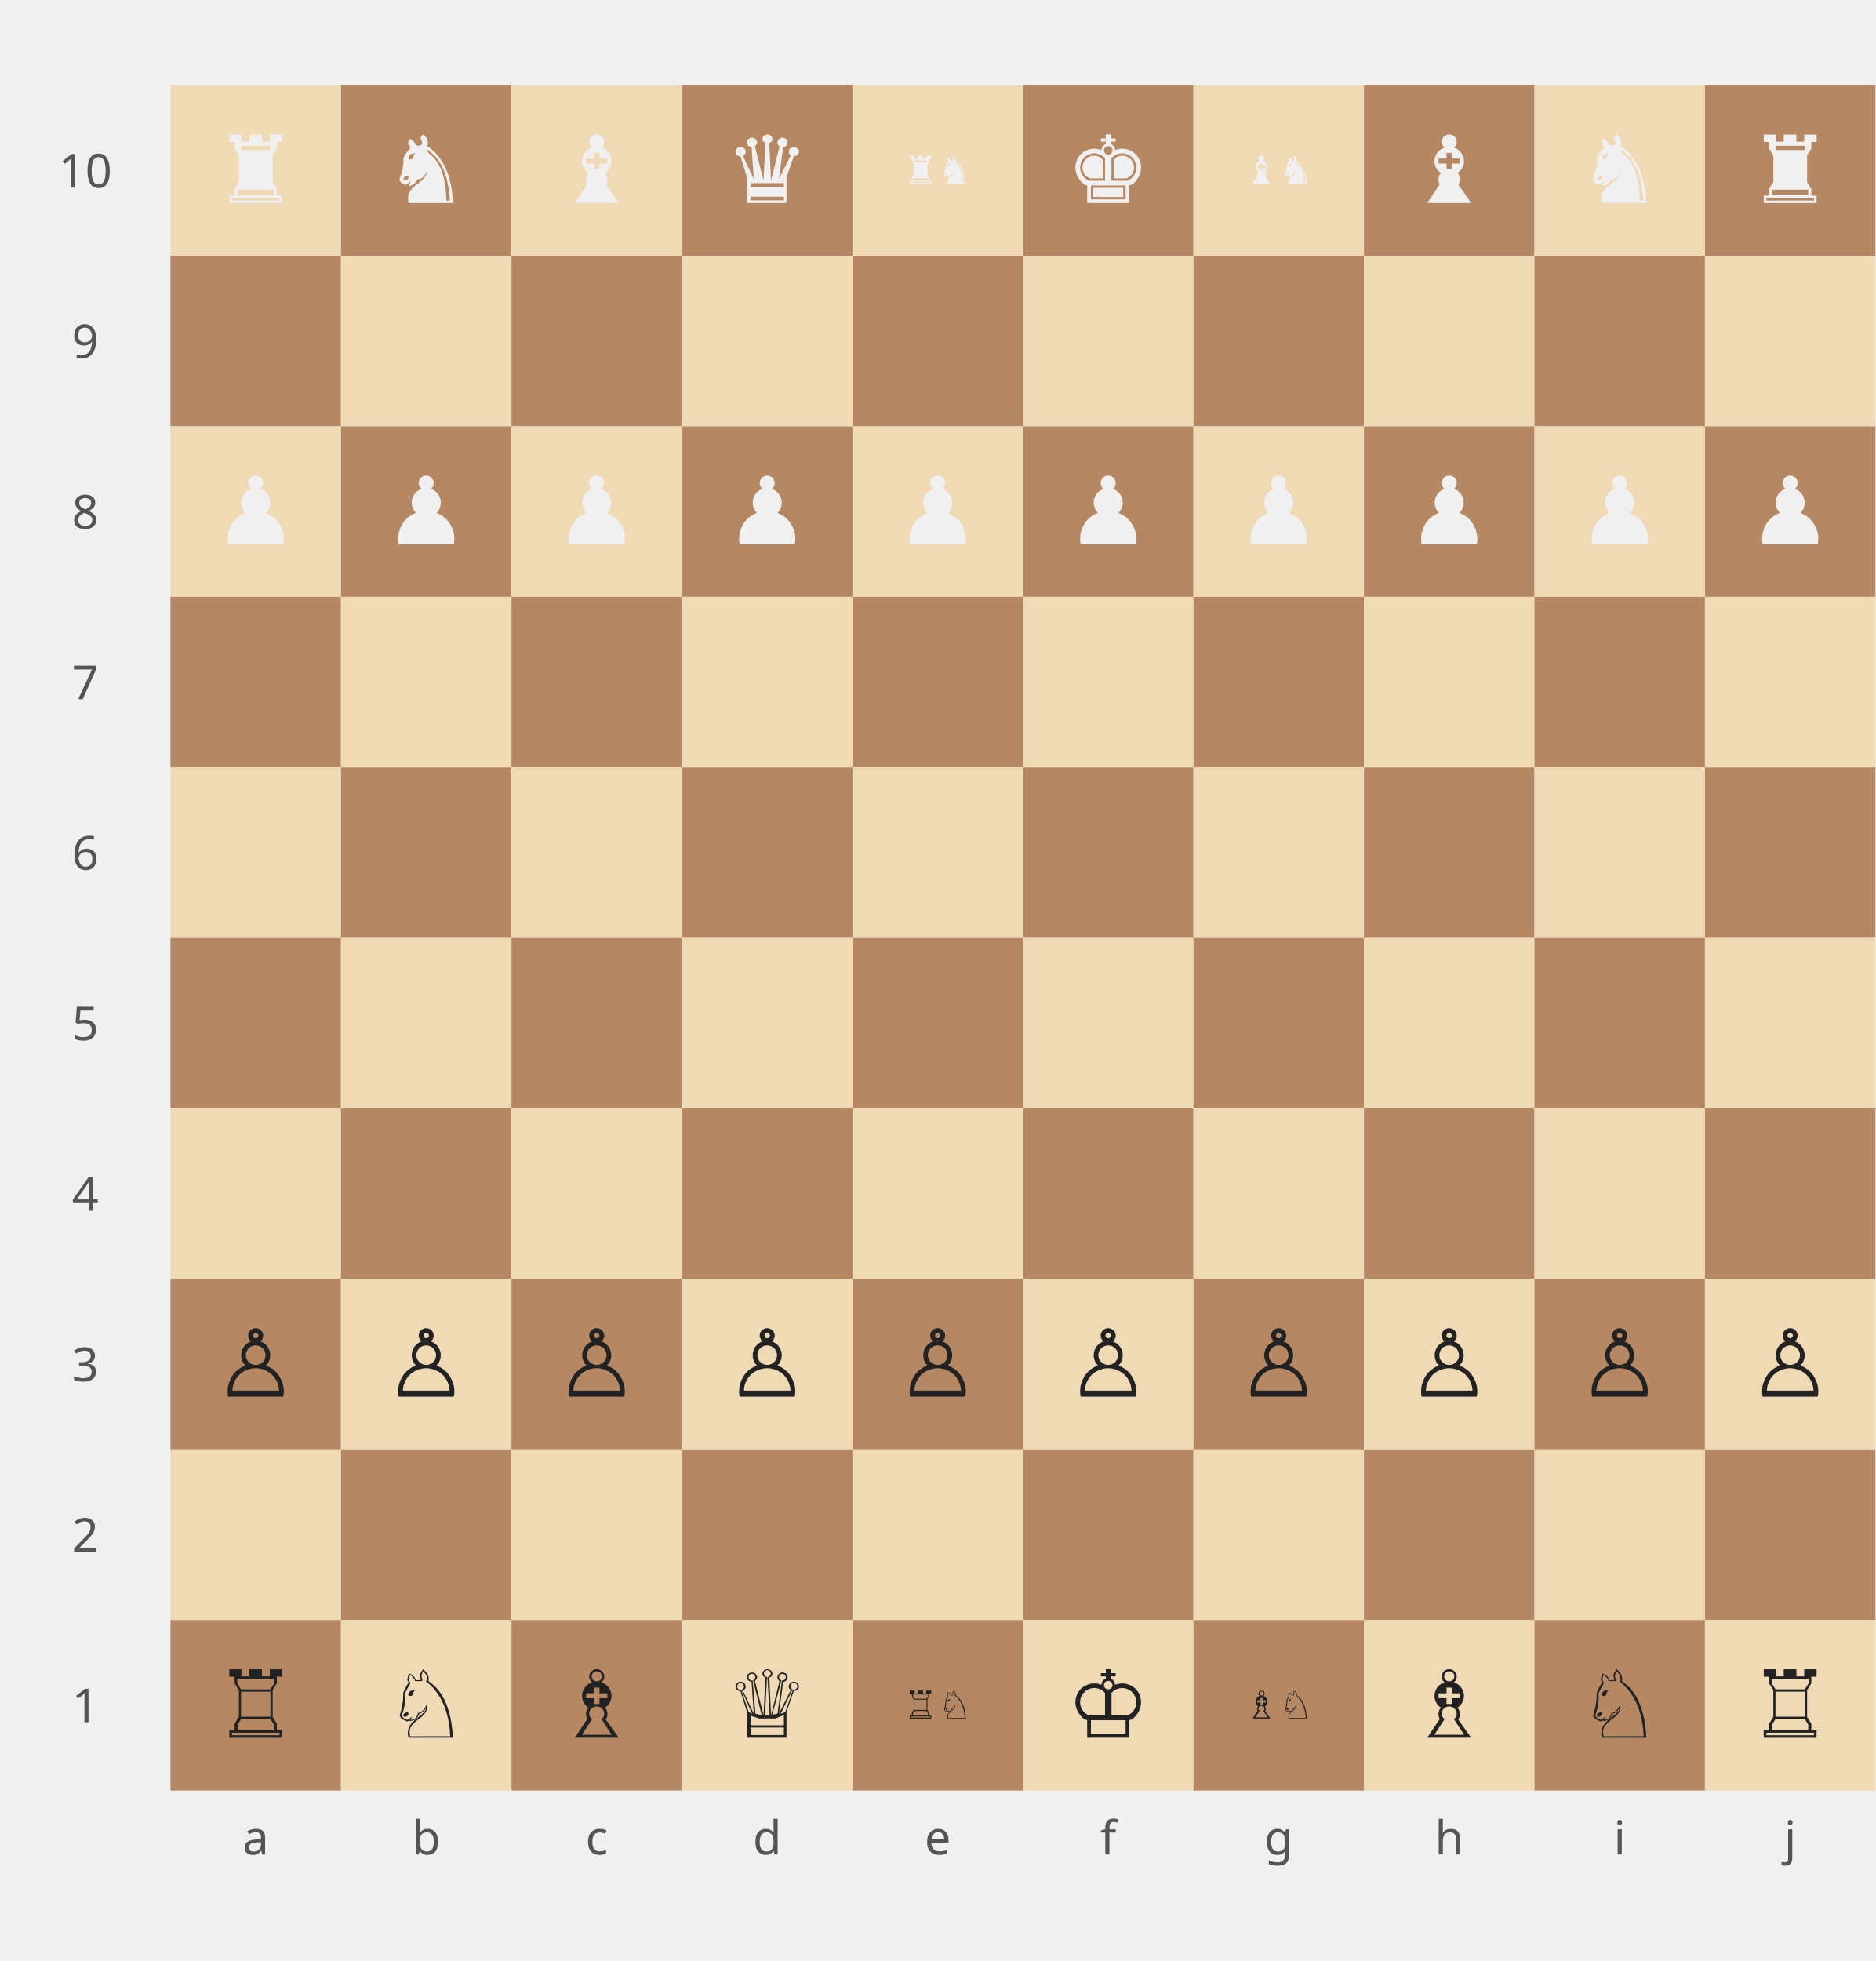
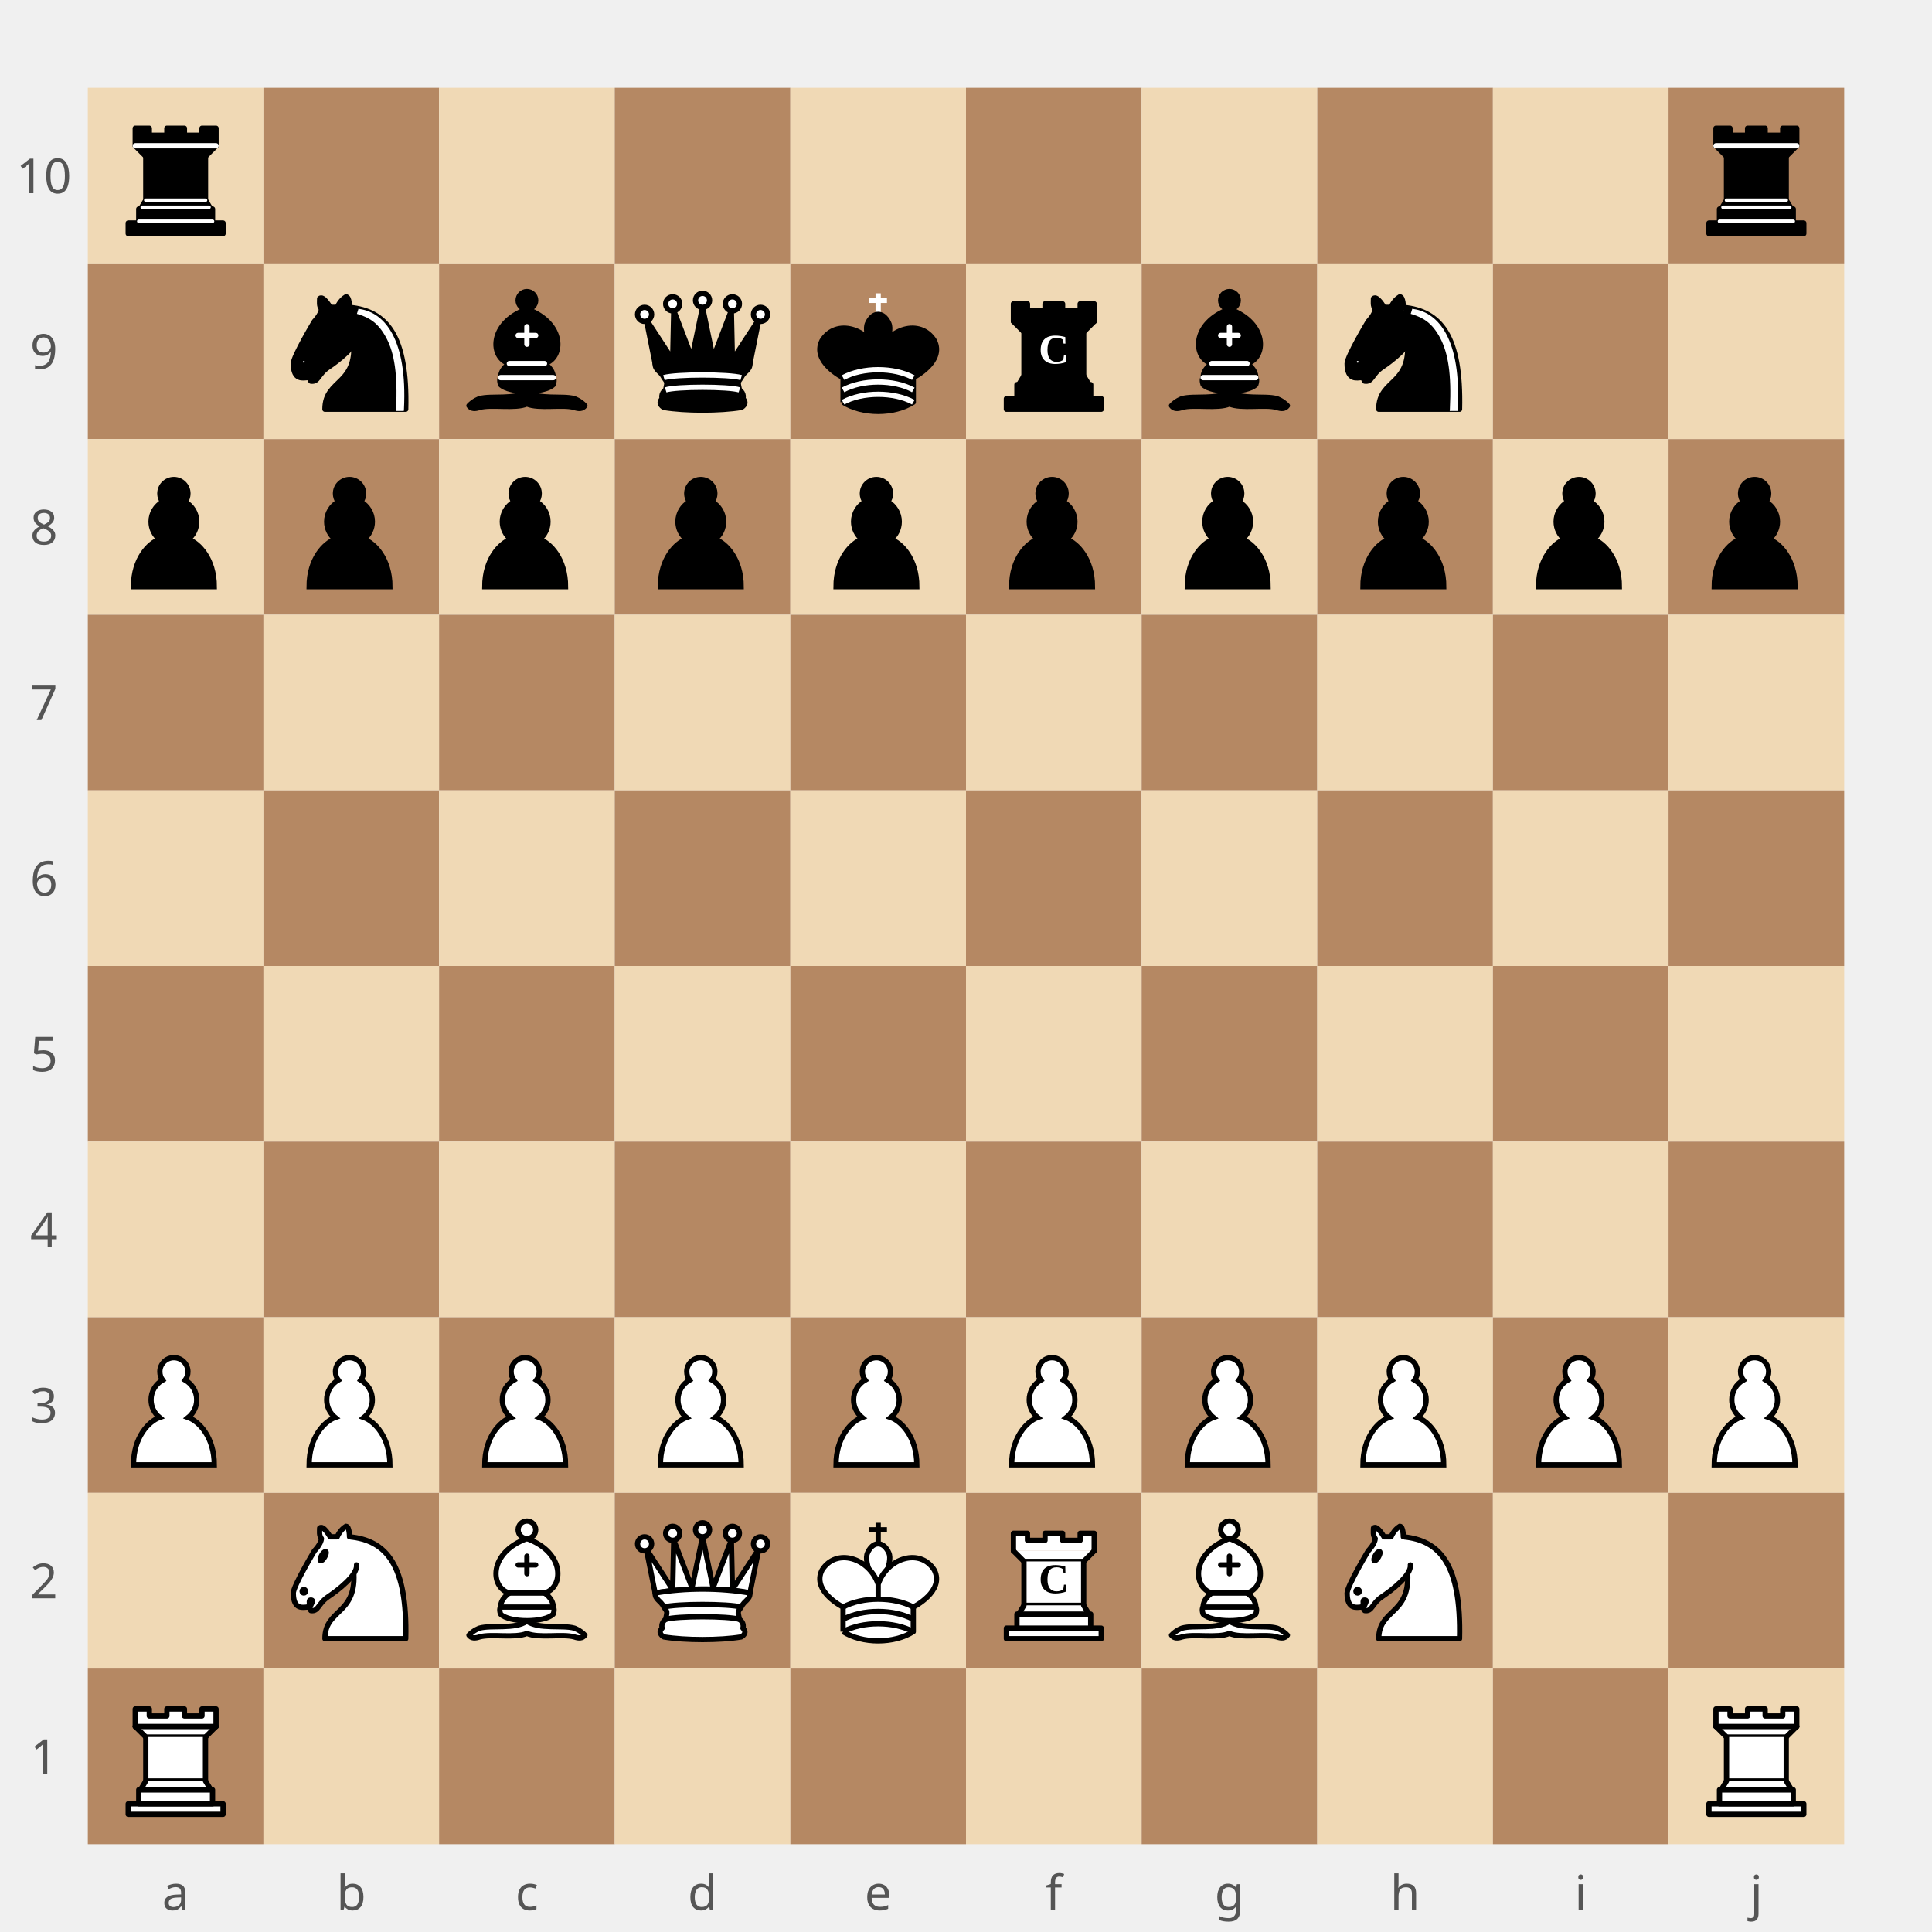
- <svg xmlns="http://www.w3.org/2000/svg" viewBox="0 0 440 460" width="440" height="460">
+ <svg xmlns="http://www.w3.org/2000/svg" viewBox="0 0 440 440" width="440" height="440">
+   <defs>
+     <symbol id="piece-r" viewBox="0 0 45 45">
+       <g style="fill:#000;stroke:#000;stroke-width:1.5;stroke-linecap:round;stroke-linejoin:round">
+         <path d="M 9,39 L 36,39 L 36,36 L 9,36 L 9,39 z" />
+         <path d="M 12,36 L 12,32 L 33,32 L 33,36 L 12,36 z" />
+         <path d="M 11,14 L 11,9 L 15,9 L 15,11 L 20,11 L 20,9 L 25,9 L 25,11 L 30,11 L 30,9 L 34,9 L 34,14" />
+         <path d="M 34,14 L 31,17 L 14,17 L 11,14" />
+         <path d="M 31,17 L 31,29.5 L 14,29.5 L 14,17" />
+         <path d="M 31,29.5 L 32.5,32 L 12.5,32 L 14,29.5" />
+         <path d="M 11,14 L 34,14" style="fill:none;stroke:#fff;stroke-linejoin:miter" />
+         <path d="M 12,35.5 L 33,35.5" style="fill:none;stroke:#fff;stroke-width:1" />
+         <path d="M 13,31.5 L 32,31.5" style="fill:none;stroke:#fff;stroke-width:1" />
+         <path d="M 14,29.5 L 31,29.5" style="fill:none;stroke:#fff;stroke-width:1" />
+       </g>
+     </symbol>
+     <symbol id="piece-n" viewBox="0 0 45 45">
+       <g style="fill:none;stroke:#000;stroke-width:1.5;stroke-linecap:round;stroke-linejoin:round">
+         <path d="M 22,10 C 32.5,11 38.5,18 38,39 L 15,39 C 15,30 25,32.5 23,18" style="fill:#000" />
+         <path d="M 24,18 C 24.38,20.91 18.45,25.37 16,27 C 13,29 13.18,31.34 11,31 C 9.958,30.06 12.41,27.96 11,28 C 10,28 11.19,29.23 10,30 C 9,30 5.997,31 6,26 C 6,24 12,14 12,14 C 12,14 13.89,12.1 14,10.5 C 13.27,9.506 13.5,8.5 13.5,7.5 C 14.5,6.5 16.5,10 16.5,10 L 18.5,10 C 18.5,10 19.28,8.008 21,7 C 22,7 22,10 22,10" style="fill:#000" />
+         <path d="M 9.5,25.5 A 0.5,0.5 0 1 1 8.5,25.5 A 0.5,0.5 0 1 1 9.5,25.5 z" style="fill:#fff" />
+         <path d="M 15,15.5 A 0.5,1.5 0 1 1 14,15.5 A 0.5,1.5 0 1 1 15,15.5 z" transform="matrix(0.866,0.5,-0.5,0.866,9.693,-5.173)" style="fill:#fff" />
+         <path d="M 24.55,10.4 L 24.1,11.85 L 24.6,12 C 27.75,13 30.25,14.49 32.5,18.75 C 34.75,23.01 35.75,29.06 35.25,39 L 35.2,39.5 L 37.45,39.5 L 37.5,39 C 38,28.94 36.62,22.15 34.25,17.66 C 31.88,13.17 28.46,11.02 25.06,10.5 L 24.55,10.4 z" style="fill:#fff;stroke:none" />
+       </g>
+     </symbol>
+     <symbol id="piece-b" viewBox="0 0 45 45">
+       <g style="fill:none;stroke:#000;stroke-width:1.5;stroke-linecap:round;stroke-linejoin:round">
+         <g style="fill:#000;stroke-linecap:butt">
+           <path d="M 9,36 C 12.39,35.03 19.11,36.43 22.5,34 C 25.89,36.43 32.61,35.03 36,36 C 36,36 37.65,36.54 39,38 C 38.32,38.97 37.2,38.91 36,38.5 C 32.61,37.53 25.89,38.96 22.5,37.5 C 19.11,38.96 12.39,37.53 9,38.5 C 7.8,38.91 6.68,38.97 6,38 C 7.35,36.54 9,36 9,36 z" />
+           <path d="M 15,32 C 17.5,34.5 27.5,34.5 30,32 C 30.5,30.5 30,30 30,30 C 30,27.5 27.5,26 27.5,26 C 33,24.5 33.5,14.5 22.5,10.5 C 11.5,14.5 12,24.5 17.5,26 C 17.5,26 15,27.5 15,30 C 15,30 14.5,30.5 15,32 z" />
+           <path d="M 25,8 A 2.5,2.5 0 1 1 20,8 A 2.5,2.5 0 1 1 25,8 z" />
+         </g>
+         <path d="M 17.5,26 L 27.5,26 M 15,30 L 30,30 M 22.5,15.5 L 22.5,20.5 M 20,18 L 25,18" style="fill:none;stroke:#fff;stroke-linejoin:miter" />
+       </g>
+     </symbol>
+     <symbol id="piece-q" viewBox="0 0 45 45">
+       <g style="fill:#000;stroke:#000;stroke-width:1.5;stroke-linejoin:round">
+         <path d="M 9,26 C 17.5,24.5 30,24.5 36,26 L 38.5,13.5 L 31,25 L 30.7,10.9 L 25.5,24.5 L 22.5,10 L 19.5,24.5 L 14.3,10.9 L 14,25 L 6.5,13.5 L 9,26 z" />
+         <path d="M 9,26 C 9,28 10.5,28 11.5,30 C 12.5,31.5 12.5,31 12,33.5 C 10.5,34.5 11,36 11,36 C 9.5,37.5 11.5,38.5 11.5,38.5 C 17.5,39.5 27.5,39.5 33.5,38.5 C 33.5,38.5 35.5,37.5 34,36 C 34,36 34.5,34.5 33,33.5 C 32.5,31 32.5,31.5 33.5,30 C 34.5,28 36,28 36,26 C 27.5,24.5 17.5,24.5 9,26 z" />
+         <path d="M 11.5,30 C 15,29 30,29 33.5,30" style="fill:none;stroke:#fff" />
+         <path d="M 12,33.5 C 15,32.5 30,32.5 33,33.5" style="fill:none;stroke:#fff" />
+         <circle cx="6" cy="12" r="2" style="fill:#fff" />
+         <circle cx="14" cy="9" r="2" style="fill:#fff" />
+         <circle cx="22.5" cy="8" r="2" style="fill:#fff" />
+         <circle cx="31" cy="9" r="2" style="fill:#fff" />
+         <circle cx="39" cy="12" r="2" style="fill:#fff" />
+       </g>
+     </symbol>
+     <symbol id="piece-k" viewBox="0 0 45 45">
+       <g style="fill:#000;stroke:#000;stroke-width:1.5;stroke-linejoin:round">
+         <path d="M 22.5,11.63 L 22.5,6" style="fill:none;stroke:#fff;stroke-linejoin:miter" />
+         <path d="M 20,8 L 25,8" style="fill:none;stroke:#fff;stroke-linejoin:miter" />
+         <path d="M 22.5,25 C 22.5,25 27,17.5 25.5,14.5 C 25.5,14.5 24.5,12 22.5,12 C 20.5,12 19.5,14.5 19.5,14.5 C 18,17.5 22.5,25 22.5,25" />
+         <path d="M 12.5,37 C 18,40.5 27,40.5 32.5,37 L 32.5,30 C 32.5,30 41.5,25.5 38.5,19.5 C 34.5,13 25,16 22.5,23.5 L 22.5,27 L 22.5,23.5 C 20,16 10.5,13 6.5,19.5 C 3.5,25.5 12.5,30 12.5,30 L 12.5,37" />
+         <path d="M 12.5,30 C 18,27 27,27 32.5,30" style="fill:none;stroke:#fff" />
+         <path d="M 12.5,33.5 C 18,30.5 27,30.5 32.5,33.5" style="fill:none;stroke:#fff" />
+         <path d="M 12.5,37 C 18,34 27,34 32.5,37" style="fill:none;stroke:#fff" />
+       </g>
+     </symbol>
+     <symbol id="piece-c" viewBox="0 0 45 45">
+       <g style="fill:#000;stroke:#000;stroke-width:1.5;stroke-linecap:round;stroke-linejoin:round">
+         <path d="M 9,39 L 36,39 L 36,36 L 9,36 L 9,39 z" />
+         <path d="M 12,36 L 12,32 L 33,32 L 33,36 L 12,36 z" />
+         <path d="M 11,14 L 11,9 L 15,9 L 15,11 L 20,11 L 20,9 L 25,9 L 25,11 L 30,11 L 30,9 L 34,9 L 34,14" />
+         <path d="M 34,14 L 31,17 L 14,17 L 11,14" />
+         <path d="M 31,17 L 31,29.5 L 14,29.5 L 14,17" />
+         <path d="M 31,29.5 L 32.5,32 L 12.5,32 L 14,29.5" />
+       </g>
+       <text x="22.5" y="26" text-anchor="middle" font-size="12" font-weight="bold" fill="#fff">C</text>
+     </symbol>
+     <symbol id="piece-p" viewBox="0 0 45 45">
+       <path d="M 22,9 C 19.79,9 18,10.79 18,13 C 18,13.89 18.29,14.71 18.78,15.38 C 16.83,16.5 15.5,18.59 15.5,21 C 15.5,23.03 16.44,24.84 17.91,26.03 C 14.91,27.09 10.5,31.58 10.5,39.5 L 33.5,39.5 C 33.5,31.58 29.09,27.09 26.09,26.03 C 27.56,24.84 28.5,23.03 28.5,21 C 28.5,18.59 27.17,16.5 25.22,15.38 C 25.71,14.71 26,13.89 26,13 C 26,10.79 24.21,9 22,9 z" style="fill:#000;stroke:#000;stroke-width:1.5;stroke-linecap:round" />
+     </symbol>
+     <symbol id="piece-P" viewBox="0 0 45 45">
+       <path d="M 22,9 C 19.79,9 18,10.79 18,13 C 18,13.89 18.29,14.71 18.78,15.38 C 16.83,16.5 15.5,18.59 15.5,21 C 15.5,23.03 16.44,24.84 17.91,26.03 C 14.91,27.09 10.5,31.58 10.5,39.5 L 33.5,39.5 C 33.5,31.58 29.09,27.09 26.09,26.03 C 27.56,24.84 28.5,23.03 28.5,21 C 28.5,18.59 27.17,16.5 25.22,15.38 C 25.71,14.71 26,13.89 26,13 C 26,10.79 24.21,9 22,9 z" style="fill:#fff;stroke:#000;stroke-width:1.5;stroke-linecap:round" />
+     </symbol>
+     <symbol id="piece-N" viewBox="0 0 45 45">
+       <g style="fill:none;stroke:#000;stroke-width:1.5;stroke-linecap:round;stroke-linejoin:round">
+         <path d="M 22,10 C 32.5,11 38.5,18 38,39 L 15,39 C 15,30 25,32.5 23,18" style="fill:#fff" />
+         <path d="M 24,18 C 24.38,20.91 18.45,25.37 16,27 C 13,29 13.18,31.34 11,31 C 9.958,30.06 12.41,27.96 11,28 C 10,28 11.19,29.23 10,30 C 9,30 5.997,31 6,26 C 6,24 12,14 12,14 C 12,14 13.89,12.1 14,10.5 C 13.27,9.506 13.5,8.5 13.5,7.5 C 14.5,6.5 16.5,10 16.5,10 L 18.5,10 C 18.5,10 19.28,8.008 21,7 C 22,7 22,10 22,10" style="fill:#fff" />
+         <path d="M 9.5,25.5 A 0.5,0.5 0 1 1 8.5,25.5 A 0.5,0.5 0 1 1 9.5,25.5 z" style="fill:#000" />
+         <path d="M 15,15.5 A 0.5,1.5 0 1 1 14,15.5 A 0.5,1.5 0 1 1 15,15.5 z" transform="matrix(0.866,0.5,-0.5,0.866,9.693,-5.173)" style="fill:#000" />
+       </g>
+     </symbol>
+     <symbol id="piece-B" viewBox="0 0 45 45">
+       <g style="fill:none;stroke:#000;stroke-width:1.5;stroke-linecap:round;stroke-linejoin:round">
+         <g style="fill:#fff;stroke-linecap:butt">
+           <path d="M 9,36 C 12.39,35.03 19.11,36.43 22.5,34 C 25.89,36.43 32.61,35.03 36,36 C 36,36 37.65,36.54 39,38 C 38.32,38.97 37.2,38.91 36,38.5 C 32.61,37.53 25.89,38.96 22.5,37.5 C 19.11,38.96 12.39,37.53 9,38.5 C 7.8,38.91 6.68,38.97 6,38 C 7.35,36.54 9,36 9,36 z" />
+           <path d="M 15,32 C 17.5,34.5 27.5,34.5 30,32 C 30.5,30.5 30,30 30,30 C 30,27.5 27.5,26 27.5,26 C 33,24.5 33.5,14.5 22.5,10.5 C 11.5,14.5 12,24.5 17.5,26 C 17.5,26 15,27.5 15,30 C 15,30 14.5,30.5 15,32 z" />
+           <path d="M 25,8 A 2.5,2.5 0 1 1 20,8 A 2.5,2.5 0 1 1 25,8 z" />
+         </g>
+         <path d="M 17.5,26 L 27.5,26 M 15,30 L 30,30 M 22.5,15.5 L 22.5,20.5 M 20,18 L 25,18" style="fill:none;stroke:#000;stroke-linejoin:miter" />
+       </g>
+     </symbol>
+     <symbol id="piece-Q" viewBox="0 0 45 45">
+       <g style="fill:#fff;stroke:#000;stroke-width:1.5;stroke-linejoin:round">
+         <path d="M 9,26 C 17.5,24.5 30,24.5 36,26 L 38.5,13.5 L 31,25 L 30.7,10.9 L 25.5,24.5 L 22.5,10 L 19.5,24.5 L 14.3,10.9 L 14,25 L 6.5,13.5 L 9,26 z" />
+         <path d="M 9,26 C 9,28 10.5,28 11.5,30 C 12.5,31.5 12.5,31 12,33.5 C 10.5,34.5 11,36 11,36 C 9.5,37.5 11.5,38.5 11.5,38.5 C 17.5,39.5 27.5,39.5 33.5,38.5 C 33.5,38.5 35.5,37.5 34,36 C 34,36 34.5,34.5 33,33.5 C 32.5,31 32.5,31.5 33.5,30 C 34.5,28 36,28 36,26 C 27.5,24.5 17.5,24.5 9,26 z" />
+         <path d="M 11.5,30 C 15,29 30,29 33.5,30" style="fill:none" />
+         <path d="M 12,33.5 C 15,32.5 30,32.5 33,33.5" style="fill:none" />
+         <circle cx="6" cy="12" r="2" />
+         <circle cx="14" cy="9" r="2" />
+         <circle cx="22.5" cy="8" r="2" />
+         <circle cx="31" cy="9" r="2" />
+         <circle cx="39" cy="12" r="2" />
+       </g>
+     </symbol>
+     <symbol id="piece-K" viewBox="0 0 45 45">
+       <g style="fill:#fff;stroke:#000;stroke-width:1.5;stroke-linejoin:round">
+         <path d="M 22.5,11.63 L 22.5,6" style="fill:none;stroke-linejoin:miter" />
+         <path d="M 20,8 L 25,8" style="fill:none;stroke-linejoin:miter" />
+         <path d="M 22.5,25 C 22.5,25 27,17.5 25.5,14.5 C 25.5,14.5 24.5,12 22.5,12 C 20.5,12 19.5,14.5 19.5,14.5 C 18,17.5 22.5,25 22.5,25" />
+         <path d="M 12.5,37 C 18,40.5 27,40.5 32.5,37 L 32.5,30 C 32.5,30 41.5,25.5 38.5,19.5 C 34.5,13 25,16 22.5,23.5 L 22.5,27 L 22.5,23.5 C 20,16 10.5,13 6.5,19.5 C 3.5,25.5 12.5,30 12.5,30 L 12.5,37" />
+         <path d="M 12.5,30 C 18,27 27,27 32.5,30" />
+         <path d="M 12.5,33.5 C 18,30.5 27,30.5 32.5,33.5" />
+         <path d="M 12.5,37 C 18,34 27,34 32.5,37" />
+       </g>
+     </symbol>
+     <symbol id="piece-C" viewBox="0 0 45 45">
+       <g style="fill:#fff;stroke:#000;stroke-width:1.5;stroke-linecap:round;stroke-linejoin:round">
+         <path d="M 9,39 L 36,39 L 36,36 L 9,36 L 9,39 z" />
+         <path d="M 12,36 L 12,32 L 33,32 L 33,36 L 12,36 z" />
+         <path d="M 11,14 L 11,9 L 15,9 L 15,11 L 20,11 L 20,9 L 25,9 L 25,11 L 30,11 L 30,9 L 34,9 L 34,14" />
+         <path d="M 34,14 L 31,17 L 14,17 L 11,14" />
+         <path d="M 31,17 L 31,29.5 L 14,29.5 L 14,17" />
+         <path d="M 31,29.5 L 32.5,32 L 12.5,32 L 14,29.5" />
+       </g>
+       <text x="22.5" y="26" text-anchor="middle" font-size="12" font-weight="bold" fill="#000">C</text>
+     </symbol>
+     <symbol id="piece-R" viewBox="0 0 45 45">
+       <g style="fill:#fff;stroke:#000;stroke-width:1.5;stroke-linecap:round;stroke-linejoin:round">
+         <path d="M 9,39 L 36,39 L 36,36 L 9,36 L 9,39 z" />
+         <path d="M 12,36 L 12,32 L 33,32 L 33,36 L 12,36 z" />
+         <path d="M 11,14 L 11,9 L 15,9 L 15,11 L 20,11 L 20,9 L 25,9 L 25,11 L 30,11 L 30,9 L 34,9 L 34,14" />
+         <path d="M 34,14 L 31,17 L 14,17 L 11,14" />
+         <path d="M 31,17 L 31,29.5 L 14,29.5 L 14,17" />
+         <path d="M 31,29.5 L 32.5,32 L 12.5,32 L 14,29.5" />
+         <path d="M 11,14 L 34,14" style="fill:none" />
+       </g>
+     </symbol>
+   </defs>
  <g id="board">
-     <rect x="40" y="20" width="40" height="40" fill="#f0d9b5" />
-     <rect x="80" y="20" width="40" height="40" fill="#b58863" />
-     <rect x="120" y="20" width="40" height="40" fill="#f0d9b5" />
-     <rect x="160" y="20" width="40" height="40" fill="#b58863" />
-     <rect x="200" y="20" width="40" height="40" fill="#f0d9b5" />
-     <rect x="240" y="20" width="40" height="40" fill="#b58863" />
-     <rect x="280" y="20" width="40" height="40" fill="#f0d9b5" />
-     <rect x="320" y="20" width="40" height="40" fill="#b58863" />
-     <rect x="360" y="20" width="40" height="40" fill="#f0d9b5" />
-     <rect x="400" y="20" width="40" height="40" fill="#b58863" />
-     <rect x="40" y="60" width="40" height="40" fill="#b58863" />
-     <rect x="80" y="60" width="40" height="40" fill="#f0d9b5" />
-     <rect x="120" y="60" width="40" height="40" fill="#b58863" />
-     <rect x="160" y="60" width="40" height="40" fill="#f0d9b5" />
-     <rect x="200" y="60" width="40" height="40" fill="#b58863" />
-     <rect x="240" y="60" width="40" height="40" fill="#f0d9b5" />
-     <rect x="280" y="60" width="40" height="40" fill="#b58863" />
-     <rect x="320" y="60" width="40" height="40" fill="#f0d9b5" />
-     <rect x="360" y="60" width="40" height="40" fill="#b58863" />
-     <rect x="400" y="60" width="40" height="40" fill="#f0d9b5" />
-     <rect x="40" y="100" width="40" height="40" fill="#f0d9b5" />
-     <rect x="80" y="100" width="40" height="40" fill="#b58863" />
-     <rect x="120" y="100" width="40" height="40" fill="#f0d9b5" />
-     <rect x="160" y="100" width="40" height="40" fill="#b58863" />
-     <rect x="200" y="100" width="40" height="40" fill="#f0d9b5" />
-     <rect x="240" y="100" width="40" height="40" fill="#b58863" />
-     <rect x="280" y="100" width="40" height="40" fill="#f0d9b5" />
-     <rect x="320" y="100" width="40" height="40" fill="#b58863" />
-     <rect x="360" y="100" width="40" height="40" fill="#f0d9b5" />
-     <rect x="400" y="100" width="40" height="40" fill="#b58863" />
-     <rect x="40" y="140" width="40" height="40" fill="#b58863" />
-     <rect x="80" y="140" width="40" height="40" fill="#f0d9b5" />
-     <rect x="120" y="140" width="40" height="40" fill="#b58863" />
-     <rect x="160" y="140" width="40" height="40" fill="#f0d9b5" />
-     <rect x="200" y="140" width="40" height="40" fill="#b58863" />
-     <rect x="240" y="140" width="40" height="40" fill="#f0d9b5" />
-     <rect x="280" y="140" width="40" height="40" fill="#b58863" />
-     <rect x="320" y="140" width="40" height="40" fill="#f0d9b5" />
-     <rect x="360" y="140" width="40" height="40" fill="#b58863" />
-     <rect x="400" y="140" width="40" height="40" fill="#f0d9b5" />
-     <rect x="40" y="180" width="40" height="40" fill="#f0d9b5" />
-     <rect x="80" y="180" width="40" height="40" fill="#b58863" />
-     <rect x="120" y="180" width="40" height="40" fill="#f0d9b5" />
-     <rect x="160" y="180" width="40" height="40" fill="#b58863" />
-     <rect x="200" y="180" width="40" height="40" fill="#f0d9b5" />
-     <rect x="240" y="180" width="40" height="40" fill="#b58863" />
-     <rect x="280" y="180" width="40" height="40" fill="#f0d9b5" />
-     <rect x="320" y="180" width="40" height="40" fill="#b58863" />
-     <rect x="360" y="180" width="40" height="40" fill="#f0d9b5" />
-     <rect x="400" y="180" width="40" height="40" fill="#b58863" />
-     <rect x="40" y="220" width="40" height="40" fill="#b58863" />
-     <rect x="80" y="220" width="40" height="40" fill="#f0d9b5" />
-     <rect x="120" y="220" width="40" height="40" fill="#b58863" />
-     <rect x="160" y="220" width="40" height="40" fill="#f0d9b5" />
-     <rect x="200" y="220" width="40" height="40" fill="#b58863" />
-     <rect x="240" y="220" width="40" height="40" fill="#f0d9b5" />
-     <rect x="280" y="220" width="40" height="40" fill="#b58863" />
-     <rect x="320" y="220" width="40" height="40" fill="#f0d9b5" />
-     <rect x="360" y="220" width="40" height="40" fill="#b58863" />
-     <rect x="400" y="220" width="40" height="40" fill="#f0d9b5" />
-     <rect x="40" y="260" width="40" height="40" fill="#f0d9b5" />
-     <rect x="80" y="260" width="40" height="40" fill="#b58863" />
-     <rect x="120" y="260" width="40" height="40" fill="#f0d9b5" />
-     <rect x="160" y="260" width="40" height="40" fill="#b58863" />
-     <rect x="200" y="260" width="40" height="40" fill="#f0d9b5" />
-     <rect x="240" y="260" width="40" height="40" fill="#b58863" />
-     <rect x="280" y="260" width="40" height="40" fill="#f0d9b5" />
-     <rect x="320" y="260" width="40" height="40" fill="#b58863" />
-     <rect x="360" y="260" width="40" height="40" fill="#f0d9b5" />
-     <rect x="400" y="260" width="40" height="40" fill="#b58863" />
-     <rect x="40" y="300" width="40" height="40" fill="#b58863" />
-     <rect x="80" y="300" width="40" height="40" fill="#f0d9b5" />
-     <rect x="120" y="300" width="40" height="40" fill="#b58863" />
-     <rect x="160" y="300" width="40" height="40" fill="#f0d9b5" />
-     <rect x="200" y="300" width="40" height="40" fill="#b58863" />
-     <rect x="240" y="300" width="40" height="40" fill="#f0d9b5" />
-     <rect x="280" y="300" width="40" height="40" fill="#b58863" />
-     <rect x="320" y="300" width="40" height="40" fill="#f0d9b5" />
-     <rect x="360" y="300" width="40" height="40" fill="#b58863" />
-     <rect x="400" y="300" width="40" height="40" fill="#f0d9b5" />
-     <rect x="40" y="340" width="40" height="40" fill="#f0d9b5" />
-     <rect x="80" y="340" width="40" height="40" fill="#b58863" />
-     <rect x="120" y="340" width="40" height="40" fill="#f0d9b5" />
-     <rect x="160" y="340" width="40" height="40" fill="#b58863" />
-     <rect x="200" y="340" width="40" height="40" fill="#f0d9b5" />
-     <rect x="240" y="340" width="40" height="40" fill="#b58863" />
-     <rect x="280" y="340" width="40" height="40" fill="#f0d9b5" />
-     <rect x="320" y="340" width="40" height="40" fill="#b58863" />
-     <rect x="360" y="340" width="40" height="40" fill="#f0d9b5" />
-     <rect x="400" y="340" width="40" height="40" fill="#b58863" />
-     <rect x="40" y="380" width="40" height="40" fill="#b58863" />
-     <rect x="80" y="380" width="40" height="40" fill="#f0d9b5" />
-     <rect x="120" y="380" width="40" height="40" fill="#b58863" />
-     <rect x="160" y="380" width="40" height="40" fill="#f0d9b5" />
-     <rect x="200" y="380" width="40" height="40" fill="#b58863" />
-     <rect x="240" y="380" width="40" height="40" fill="#f0d9b5" />
-     <rect x="280" y="380" width="40" height="40" fill="#b58863" />
-     <rect x="320" y="380" width="40" height="40" fill="#f0d9b5" />
-     <rect x="360" y="380" width="40" height="40" fill="#b58863" />
-     <rect x="400" y="380" width="40" height="40" fill="#f0d9b5" />
+     <rect x="20" y="20" width="40" height="40" fill="#f0d9b5" />
+     <rect x="60" y="20" width="40" height="40" fill="#b58863" />
+     <rect x="100" y="20" width="40" height="40" fill="#f0d9b5" />
+     <rect x="140" y="20" width="40" height="40" fill="#b58863" />
+     <rect x="180" y="20" width="40" height="40" fill="#f0d9b5" />
+     <rect x="220" y="20" width="40" height="40" fill="#b58863" />
+     <rect x="260" y="20" width="40" height="40" fill="#f0d9b5" />
+     <rect x="300" y="20" width="40" height="40" fill="#b58863" />
+     <rect x="340" y="20" width="40" height="40" fill="#f0d9b5" />
+     <rect x="380" y="20" width="40" height="40" fill="#b58863" />
+     <rect x="20" y="60" width="40" height="40" fill="#b58863" />
+     <rect x="60" y="60" width="40" height="40" fill="#f0d9b5" />
+     <rect x="100" y="60" width="40" height="40" fill="#b58863" />
+     <rect x="140" y="60" width="40" height="40" fill="#f0d9b5" />
+     <rect x="180" y="60" width="40" height="40" fill="#b58863" />
+     <rect x="220" y="60" width="40" height="40" fill="#f0d9b5" />
+     <rect x="260" y="60" width="40" height="40" fill="#b58863" />
+     <rect x="300" y="60" width="40" height="40" fill="#f0d9b5" />
+     <rect x="340" y="60" width="40" height="40" fill="#b58863" />
+     <rect x="380" y="60" width="40" height="40" fill="#f0d9b5" />
+     <rect x="20" y="100" width="40" height="40" fill="#f0d9b5" />
+     <rect x="60" y="100" width="40" height="40" fill="#b58863" />
+     <rect x="100" y="100" width="40" height="40" fill="#f0d9b5" />
+     <rect x="140" y="100" width="40" height="40" fill="#b58863" />
+     <rect x="180" y="100" width="40" height="40" fill="#f0d9b5" />
+     <rect x="220" y="100" width="40" height="40" fill="#b58863" />
+     <rect x="260" y="100" width="40" height="40" fill="#f0d9b5" />
+     <rect x="300" y="100" width="40" height="40" fill="#b58863" />
+     <rect x="340" y="100" width="40" height="40" fill="#f0d9b5" />
+     <rect x="380" y="100" width="40" height="40" fill="#b58863" />
+     <rect x="20" y="140" width="40" height="40" fill="#b58863" />
+     <rect x="60" y="140" width="40" height="40" fill="#f0d9b5" />
+     <rect x="100" y="140" width="40" height="40" fill="#b58863" />
+     <rect x="140" y="140" width="40" height="40" fill="#f0d9b5" />
+     <rect x="180" y="140" width="40" height="40" fill="#b58863" />
+     <rect x="220" y="140" width="40" height="40" fill="#f0d9b5" />
+     <rect x="260" y="140" width="40" height="40" fill="#b58863" />
+     <rect x="300" y="140" width="40" height="40" fill="#f0d9b5" />
+     <rect x="340" y="140" width="40" height="40" fill="#b58863" />
+     <rect x="380" y="140" width="40" height="40" fill="#f0d9b5" />
+     <rect x="20" y="180" width="40" height="40" fill="#f0d9b5" />
+     <rect x="60" y="180" width="40" height="40" fill="#b58863" />
+     <rect x="100" y="180" width="40" height="40" fill="#f0d9b5" />
+     <rect x="140" y="180" width="40" height="40" fill="#b58863" />
+     <rect x="180" y="180" width="40" height="40" fill="#f0d9b5" />
+     <rect x="220" y="180" width="40" height="40" fill="#b58863" />
+     <rect x="260" y="180" width="40" height="40" fill="#f0d9b5" />
+     <rect x="300" y="180" width="40" height="40" fill="#b58863" />
+     <rect x="340" y="180" width="40" height="40" fill="#f0d9b5" />
+     <rect x="380" y="180" width="40" height="40" fill="#b58863" />
+     <rect x="20" y="220" width="40" height="40" fill="#b58863" />
+     <rect x="60" y="220" width="40" height="40" fill="#f0d9b5" />
+     <rect x="100" y="220" width="40" height="40" fill="#b58863" />
+     <rect x="140" y="220" width="40" height="40" fill="#f0d9b5" />
+     <rect x="180" y="220" width="40" height="40" fill="#b58863" />
+     <rect x="220" y="220" width="40" height="40" fill="#f0d9b5" />
+     <rect x="260" y="220" width="40" height="40" fill="#b58863" />
+     <rect x="300" y="220" width="40" height="40" fill="#f0d9b5" />
+     <rect x="340" y="220" width="40" height="40" fill="#b58863" />
+     <rect x="380" y="220" width="40" height="40" fill="#f0d9b5" />
+     <rect x="20" y="260" width="40" height="40" fill="#f0d9b5" />
+     <rect x="60" y="260" width="40" height="40" fill="#b58863" />
+     <rect x="100" y="260" width="40" height="40" fill="#f0d9b5" />
+     <rect x="140" y="260" width="40" height="40" fill="#b58863" />
+     <rect x="180" y="260" width="40" height="40" fill="#f0d9b5" />
+     <rect x="220" y="260" width="40" height="40" fill="#b58863" />
+     <rect x="260" y="260" width="40" height="40" fill="#f0d9b5" />
+     <rect x="300" y="260" width="40" height="40" fill="#b58863" />
+     <rect x="340" y="260" width="40" height="40" fill="#f0d9b5" />
+     <rect x="380" y="260" width="40" height="40" fill="#b58863" />
+     <rect x="20" y="300" width="40" height="40" fill="#b58863" />
+     <rect x="60" y="300" width="40" height="40" fill="#f0d9b5" />
+     <rect x="100" y="300" width="40" height="40" fill="#b58863" />
+     <rect x="140" y="300" width="40" height="40" fill="#f0d9b5" />
+     <rect x="180" y="300" width="40" height="40" fill="#b58863" />
+     <rect x="220" y="300" width="40" height="40" fill="#f0d9b5" />
+     <rect x="260" y="300" width="40" height="40" fill="#b58863" />
+     <rect x="300" y="300" width="40" height="40" fill="#f0d9b5" />
+     <rect x="340" y="300" width="40" height="40" fill="#b58863" />
+     <rect x="380" y="300" width="40" height="40" fill="#f0d9b5" />
+     <rect x="20" y="340" width="40" height="40" fill="#f0d9b5" />
+     <rect x="60" y="340" width="40" height="40" fill="#b58863" />
+     <rect x="100" y="340" width="40" height="40" fill="#f0d9b5" />
+     <rect x="140" y="340" width="40" height="40" fill="#b58863" />
+     <rect x="180" y="340" width="40" height="40" fill="#f0d9b5" />
+     <rect x="220" y="340" width="40" height="40" fill="#b58863" />
+     <rect x="260" y="340" width="40" height="40" fill="#f0d9b5" />
+     <rect x="300" y="340" width="40" height="40" fill="#b58863" />
+     <rect x="340" y="340" width="40" height="40" fill="#f0d9b5" />
+     <rect x="380" y="340" width="40" height="40" fill="#b58863" />
+     <rect x="20" y="380" width="40" height="40" fill="#b58863" />
+     <rect x="60" y="380" width="40" height="40" fill="#f0d9b5" />
+     <rect x="100" y="380" width="40" height="40" fill="#b58863" />
+     <rect x="140" y="380" width="40" height="40" fill="#f0d9b5" />
+     <rect x="180" y="380" width="40" height="40" fill="#b58863" />
+     <rect x="220" y="380" width="40" height="40" fill="#f0d9b5" />
+     <rect x="260" y="380" width="40" height="40" fill="#b58863" />
+     <rect x="300" y="380" width="40" height="40" fill="#f0d9b5" />
+     <rect x="340" y="380" width="40" height="40" fill="#b58863" />
+     <rect x="380" y="380" width="40" height="40" fill="#f0d9b5" />
  </g>
-   <g font-family="sans-serif" font-size="22" text-anchor="middle" dominant-baseline="central">
-     <text x="60" y="40" fill="#f0f0f0">♜</text>
-     <text x="100" y="40" fill="#f0f0f0">♞</text>
-     <text x="140" y="40" fill="#f0f0f0">♝</text>
-     <text x="180" y="40" fill="#f0f0f0">♛</text>
-     <text x="220" y="40" fill="#f0f0f0" font-size="9">♜♞</text>
-     <text x="260" y="40" fill="#f0f0f0">♚</text>
-     <text x="300" y="40" fill="#f0f0f0" font-size="9">♝♞</text>
-     <text x="340" y="40" fill="#f0f0f0">♝</text>
-     <text x="380" y="40" fill="#f0f0f0">♞</text>
-     <text x="420" y="40" fill="#f0f0f0">♜</text>
-     <text x="60" y="120" fill="#f0f0f0">♟</text>
-     <text x="100" y="120" fill="#f0f0f0">♟</text>
-     <text x="140" y="120" fill="#f0f0f0">♟</text>
-     <text x="180" y="120" fill="#f0f0f0">♟</text>
-     <text x="220" y="120" fill="#f0f0f0">♟</text>
-     <text x="260" y="120" fill="#f0f0f0">♟</text>
-     <text x="300" y="120" fill="#f0f0f0">♟</text>
-     <text x="340" y="120" fill="#f0f0f0">♟</text>
-     <text x="380" y="120" fill="#f0f0f0">♟</text>
-     <text x="420" y="120" fill="#f0f0f0">♟</text>
-     <text x="60" y="320" fill="#222">♙</text>
-     <text x="100" y="320" fill="#222">♙</text>
-     <text x="140" y="320" fill="#222">♙</text>
-     <text x="180" y="320" fill="#222">♙</text>
-     <text x="220" y="320" fill="#222">♙</text>
-     <text x="260" y="320" fill="#222">♙</text>
-     <text x="300" y="320" fill="#222">♙</text>
-     <text x="340" y="320" fill="#222">♙</text>
-     <text x="380" y="320" fill="#222">♙</text>
-     <text x="420" y="320" fill="#222">♙</text>
-     <text x="60" y="400" fill="#222">♖</text>
-     <text x="100" y="400" fill="#222">♘</text>
-     <text x="140" y="400" fill="#222">♗</text>
-     <text x="180" y="400" fill="#222">♕</text>
-     <text x="220" y="400" fill="#222" font-size="9">♖♘</text>
-     <text x="260" y="400" fill="#222">♔</text>
-     <text x="300" y="400" fill="#222" font-size="9">♗♘</text>
-     <text x="340" y="400" fill="#222">♗</text>
-     <text x="380" y="400" fill="#222">♘</text>
-     <text x="420" y="400" fill="#222">♖</text>
+   <g id="pieces">
+     <use href="#piece-r" x="22" y="22" width="36" height="36" />
+     <use href="#piece-r" x="382" y="22" width="36" height="36" />
+     <use href="#piece-n" x="62" y="62" width="36" height="36" />
+     <use href="#piece-b" x="102" y="62" width="36" height="36" />
+     <use href="#piece-q" x="142" y="62" width="36" height="36" />
+     <use href="#piece-k" x="182" y="62" width="36" height="36" />
+     <use href="#piece-c" x="222" y="62" width="36" height="36" />
+     <use href="#piece-b" x="262" y="62" width="36" height="36" />
+     <use href="#piece-n" x="302" y="62" width="36" height="36" />
+     <use href="#piece-p" x="22" y="102" width="36" height="36" />
+     <use href="#piece-p" x="62" y="102" width="36" height="36" />
+     <use href="#piece-p" x="102" y="102" width="36" height="36" />
+     <use href="#piece-p" x="142" y="102" width="36" height="36" />
+     <use href="#piece-p" x="182" y="102" width="36" height="36" />
+     <use href="#piece-p" x="222" y="102" width="36" height="36" />
+     <use href="#piece-p" x="262" y="102" width="36" height="36" />
+     <use href="#piece-p" x="302" y="102" width="36" height="36" />
+     <use href="#piece-p" x="342" y="102" width="36" height="36" />
+     <use href="#piece-p" x="382" y="102" width="36" height="36" />
+     <use href="#piece-P" x="22" y="302" width="36" height="36" />
+     <use href="#piece-P" x="62" y="302" width="36" height="36" />
+     <use href="#piece-P" x="102" y="302" width="36" height="36" />
+     <use href="#piece-P" x="142" y="302" width="36" height="36" />
+     <use href="#piece-P" x="182" y="302" width="36" height="36" />
+     <use href="#piece-P" x="222" y="302" width="36" height="36" />
+     <use href="#piece-P" x="262" y="302" width="36" height="36" />
+     <use href="#piece-P" x="302" y="302" width="36" height="36" />
+     <use href="#piece-P" x="342" y="302" width="36" height="36" />
+     <use href="#piece-P" x="382" y="302" width="36" height="36" />
+     <use href="#piece-N" x="62" y="342" width="36" height="36" />
+     <use href="#piece-B" x="102" y="342" width="36" height="36" />
+     <use href="#piece-Q" x="142" y="342" width="36" height="36" />
+     <use href="#piece-K" x="182" y="342" width="36" height="36" />
+     <use href="#piece-C" x="222" y="342" width="36" height="36" />
+     <use href="#piece-B" x="262" y="342" width="36" height="36" />
+     <use href="#piece-N" x="302" y="342" width="36" height="36" />
+     <use href="#piece-R" x="22" y="382" width="36" height="36" />
+     <use href="#piece-R" x="382" y="382" width="36" height="36" />
  </g>
  <g font-family="sans-serif" font-size="11" text-anchor="middle" fill="#555">
-     <text x="60" y="435">a</text>
-     <text x="100" y="435">b</text>
-     <text x="140" y="435">c</text>
-     <text x="180" y="435">d</text>
-     <text x="220" y="435">e</text>
-     <text x="260" y="435">f</text>
-     <text x="300" y="435">g</text>
-     <text x="340" y="435">h</text>
-     <text x="380" y="435">i</text>
-     <text x="420" y="435">j</text>
+     <text x="40" y="435">a</text>
+     <text x="80" y="435">b</text>
+     <text x="120" y="435">c</text>
+     <text x="160" y="435">d</text>
+     <text x="200" y="435">e</text>
+     <text x="240" y="435">f</text>
+     <text x="280" y="435">g</text>
+     <text x="320" y="435">h</text>
+     <text x="360" y="435">i</text>
+     <text x="400" y="435">j</text>
  </g>
  <g font-family="sans-serif" font-size="11" text-anchor="middle" fill="#555">
-     <text x="20" y="44">10</text>
-     <text x="20" y="84">9</text>
-     <text x="20" y="124">8</text>
-     <text x="20" y="164">7</text>
-     <text x="20" y="204">6</text>
-     <text x="20" y="244">5</text>
-     <text x="20" y="284">4</text>
-     <text x="20" y="324">3</text>
-     <text x="20" y="364">2</text>
-     <text x="20" y="404">1</text>
+     <text x="10" y="44">10</text>
+     <text x="10" y="84">9</text>
+     <text x="10" y="124">8</text>
+     <text x="10" y="164">7</text>
+     <text x="10" y="204">6</text>
+     <text x="10" y="244">5</text>
+     <text x="10" y="284">4</text>
+     <text x="10" y="324">3</text>
+     <text x="10" y="364">2</text>
+     <text x="10" y="404">1</text>
  </g>
</svg>
